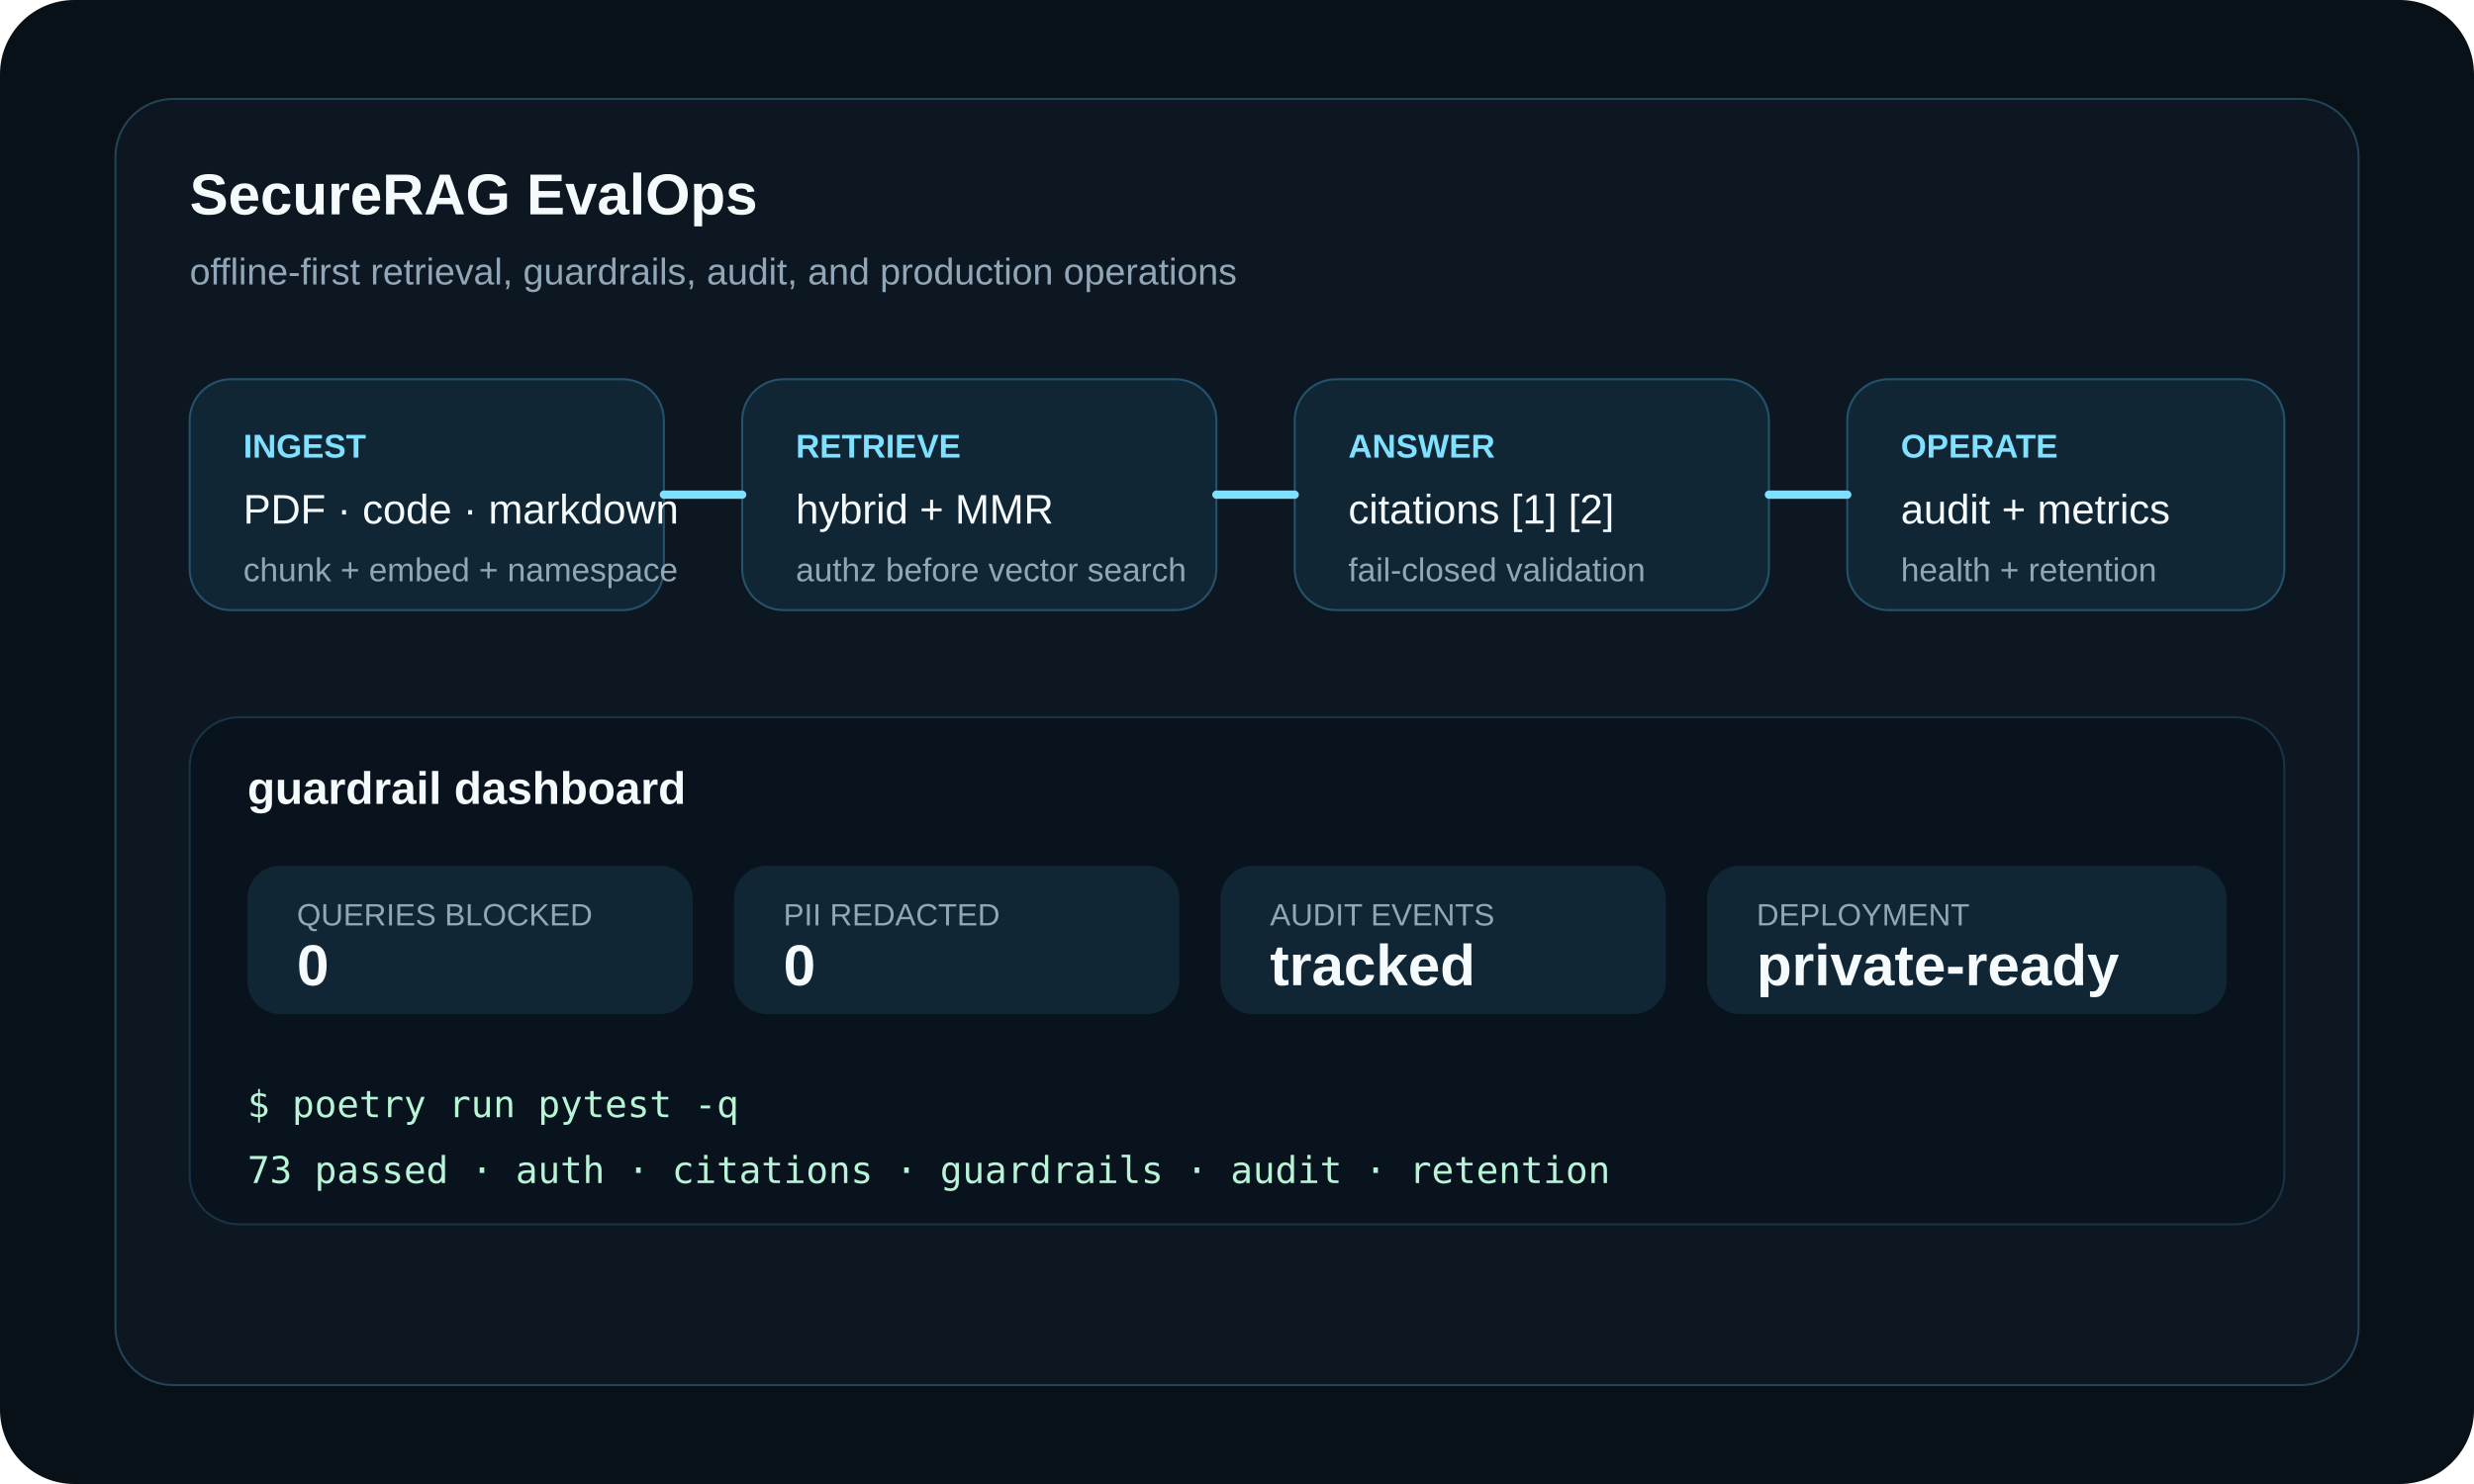
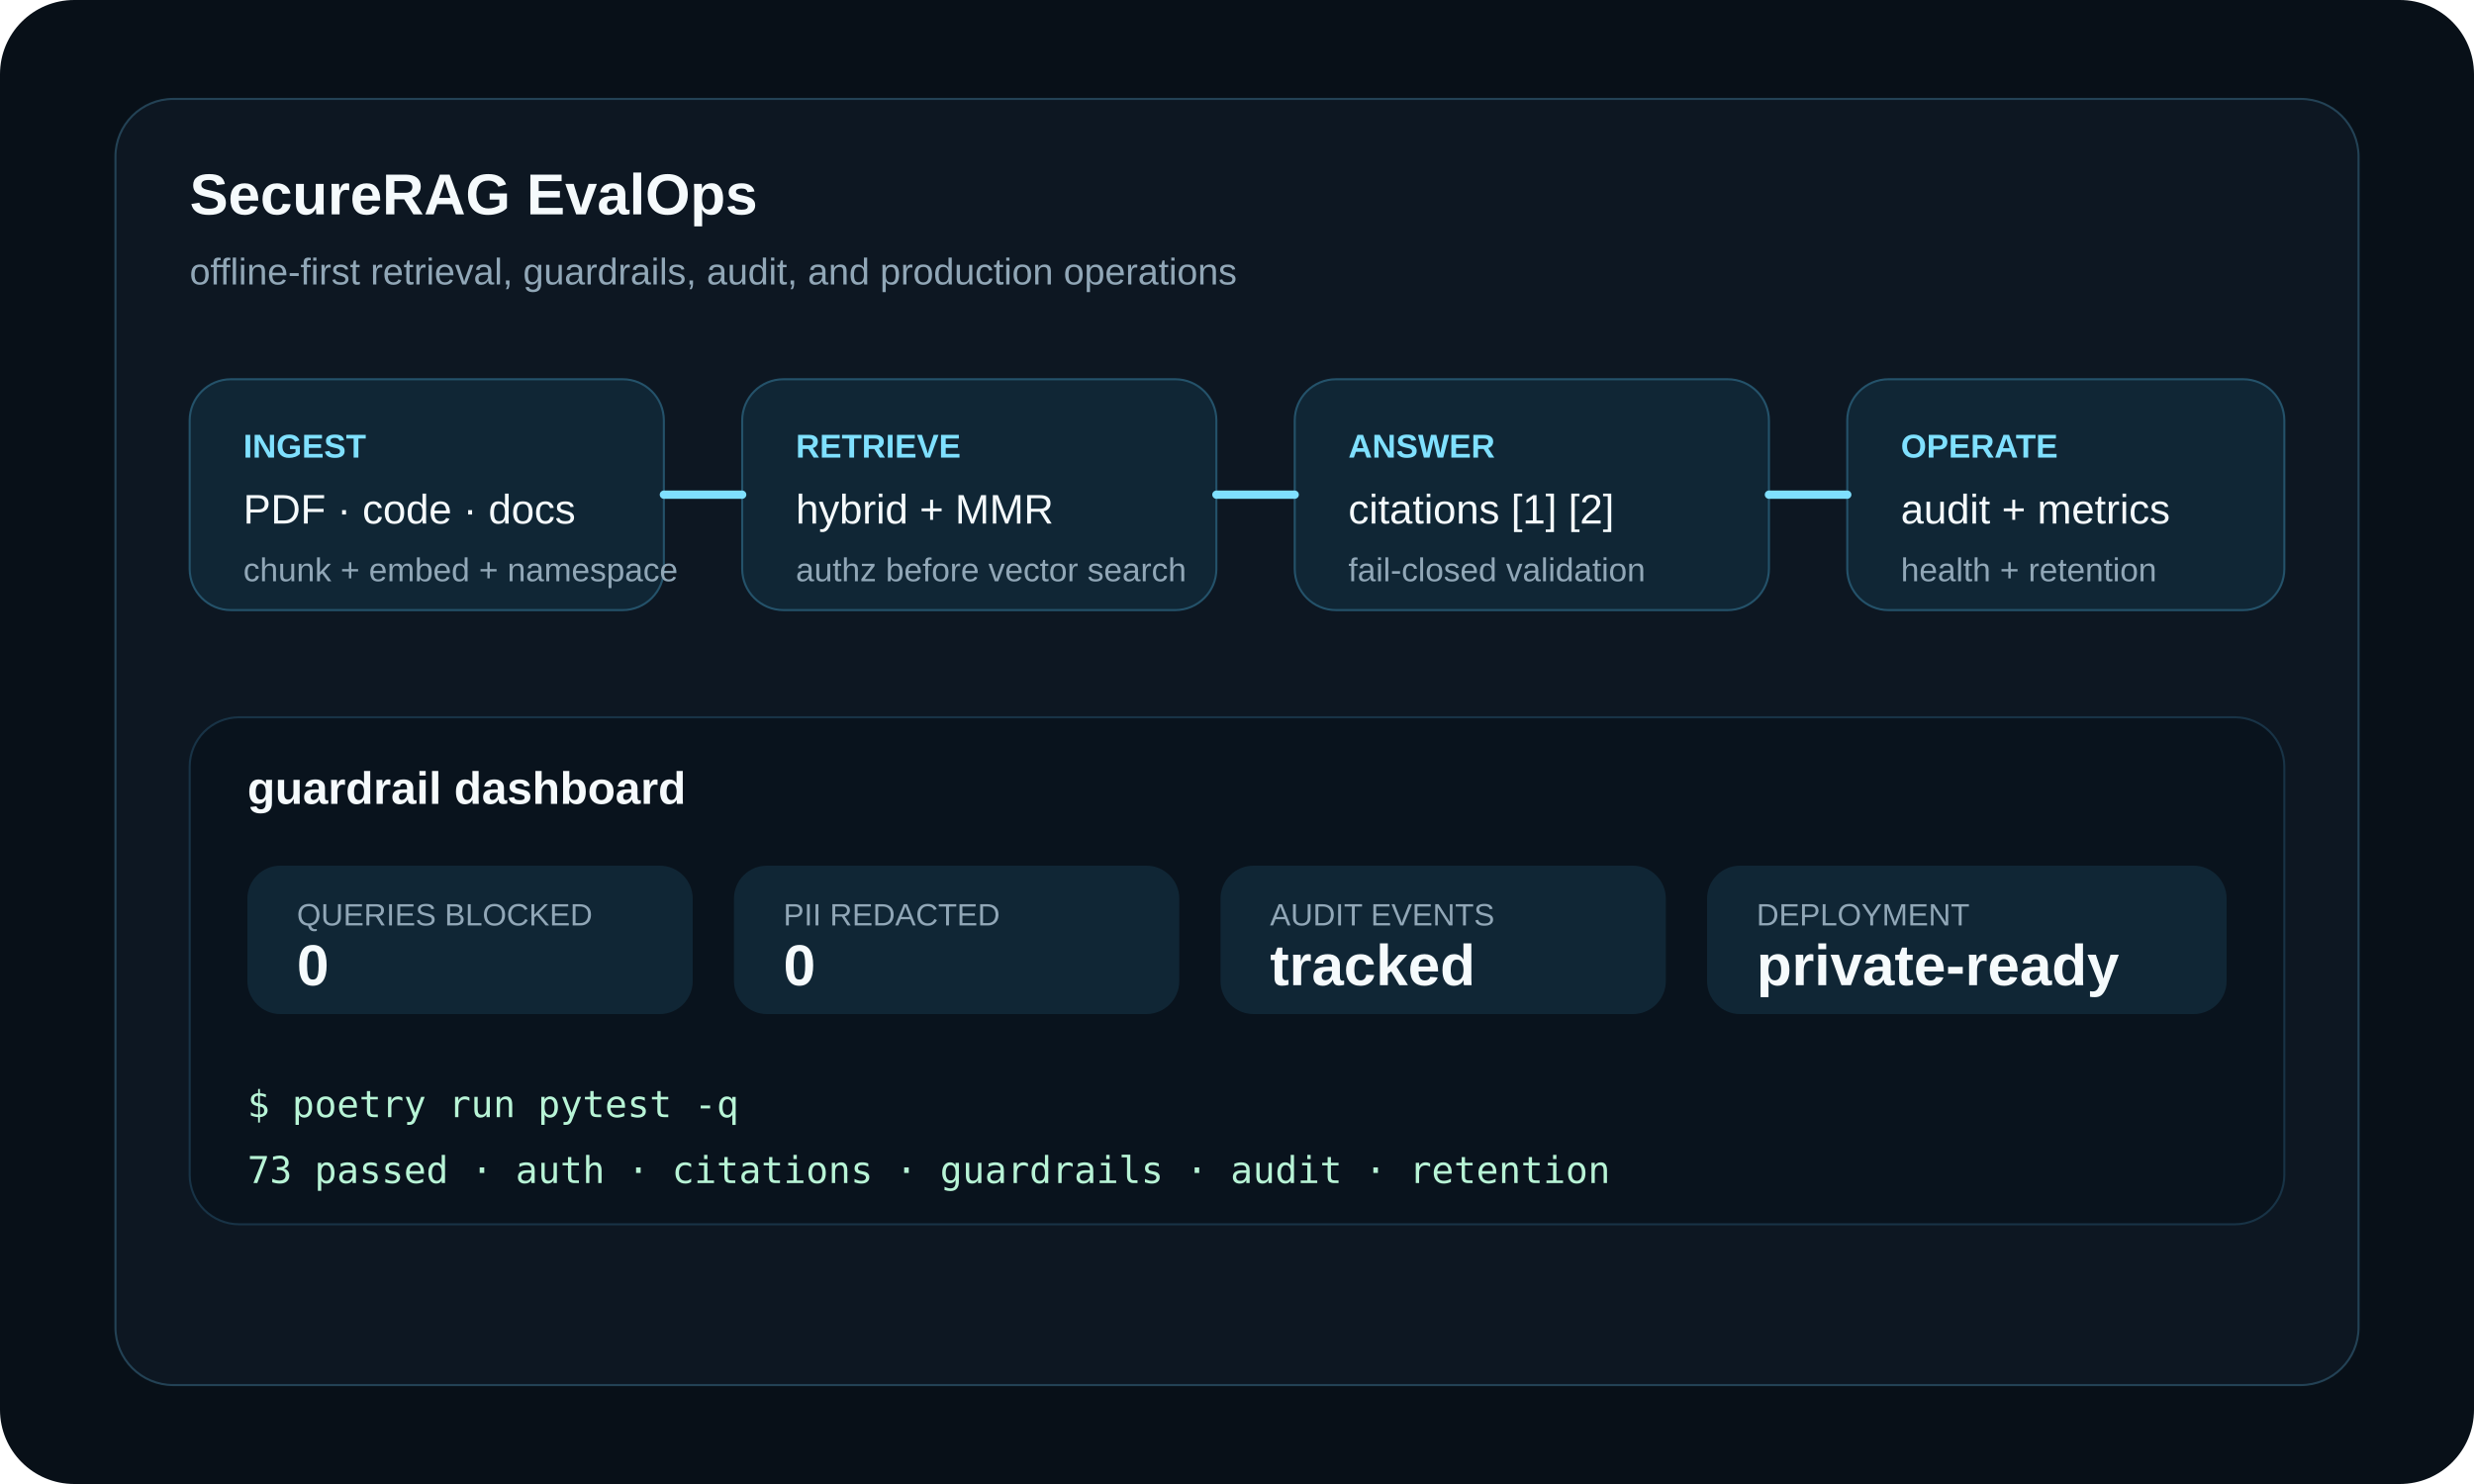
<svg xmlns="http://www.w3.org/2000/svg" width="1200" height="720" viewBox="0 0 1200 720" fill="none">
  <rect width="1200" height="720" rx="36" fill="#081018" />
  <rect x="56" y="48" width="1088" height="624" rx="28" fill="#0D1722" stroke="#234255" />
  <text x="92" y="104" fill="#F5FAFC" font-family="Arial, sans-serif" font-size="28" font-weight="700">SecureRAG EvalOps</text>
  <text x="92" y="138" fill="#91A7B7" font-family="Arial, sans-serif" font-size="18">offline-first retrieval, guardrails, audit, and production operations</text>
  <rect x="92" y="184" width="230" height="112" rx="20" fill="#102635" stroke="#24526A" />
  <text x="118" y="222" fill="#7FE0FF" font-family="Arial, sans-serif" font-size="16" font-weight="700">INGEST</text>
-   <text x="118" y="254" fill="#F5FAFC" font-family="Arial, sans-serif" font-size="20">PDF · code · markdown</text>
+   <text x="118" y="254" fill="#F5FAFC" font-family="Arial, sans-serif" font-size="20">PDF · code · docs</text>
  <text x="118" y="282" fill="#91A7B7" font-family="Arial, sans-serif" font-size="16">chunk + embed + namespace</text>
  <rect x="360" y="184" width="230" height="112" rx="20" fill="#102635" stroke="#24526A" />
  <text x="386" y="222" fill="#7FE0FF" font-family="Arial, sans-serif" font-size="16" font-weight="700">RETRIEVE</text>
  <text x="386" y="254" fill="#F5FAFC" font-family="Arial, sans-serif" font-size="20">hybrid + MMR</text>
  <text x="386" y="282" fill="#91A7B7" font-family="Arial, sans-serif" font-size="16">authz before vector search</text>
  <rect x="628" y="184" width="230" height="112" rx="20" fill="#102635" stroke="#24526A" />
  <text x="654" y="222" fill="#7FE0FF" font-family="Arial, sans-serif" font-size="16" font-weight="700">ANSWER</text>
  <text x="654" y="254" fill="#F5FAFC" font-family="Arial, sans-serif" font-size="20">citations [1] [2]</text>
  <text x="654" y="282" fill="#91A7B7" font-family="Arial, sans-serif" font-size="16">fail-closed validation</text>
  <rect x="896" y="184" width="212" height="112" rx="20" fill="#102635" stroke="#24526A" />
  <text x="922" y="222" fill="#7FE0FF" font-family="Arial, sans-serif" font-size="16" font-weight="700">OPERATE</text>
  <text x="922" y="254" fill="#F5FAFC" font-family="Arial, sans-serif" font-size="20">audit + metrics</text>
  <text x="922" y="282" fill="#91A7B7" font-family="Arial, sans-serif" font-size="16">health + retention</text>
  <path d="M322 240H360" stroke="#7FE0FF" stroke-width="4" stroke-linecap="round" />
  <path d="M590 240H628" stroke="#7FE0FF" stroke-width="4" stroke-linecap="round" />
  <path d="M858 240H896" stroke="#7FE0FF" stroke-width="4" stroke-linecap="round" />
  <rect x="92" y="348" width="1016" height="246" rx="24" fill="#09131D" stroke="#183346" />
  <text x="120" y="390" fill="#F5FAFC" font-family="Arial, sans-serif" font-size="22" font-weight="700">guardrail dashboard</text>
  <rect x="120" y="420" width="216" height="72" rx="16" fill="#102635" />
  <text x="144" y="449" fill="#91A7B7" font-family="Arial, sans-serif" font-size="15">QUERIES BLOCKED</text>
  <text x="144" y="478" fill="#F5FAFC" font-family="Arial, sans-serif" font-size="28" font-weight="700">0</text>
  <rect x="356" y="420" width="216" height="72" rx="16" fill="#102635" />
  <text x="380" y="449" fill="#91A7B7" font-family="Arial, sans-serif" font-size="15">PII REDACTED</text>
  <text x="380" y="478" fill="#F5FAFC" font-family="Arial, sans-serif" font-size="28" font-weight="700">0</text>
  <rect x="592" y="420" width="216" height="72" rx="16" fill="#102635" />
  <text x="616" y="449" fill="#91A7B7" font-family="Arial, sans-serif" font-size="15">AUDIT EVENTS</text>
  <text x="616" y="478" fill="#F5FAFC" font-family="Arial, sans-serif" font-size="28" font-weight="700">tracked</text>
  <rect x="828" y="420" width="252" height="72" rx="16" fill="#102635" />
  <text x="852" y="449" fill="#91A7B7" font-family="Arial, sans-serif" font-size="15">DEPLOYMENT</text>
  <text x="852" y="478" fill="#F5FAFC" font-family="Arial, sans-serif" font-size="28" font-weight="700">private-ready</text>
  <text x="120" y="542" fill="#B8F4D6" font-family="monospace" font-size="18">$ poetry run pytest -q</text>
  <text x="120" y="574" fill="#B8F4D6" font-family="monospace" font-size="18">73 passed · auth · citations · guardrails · audit · retention</text>
</svg>
